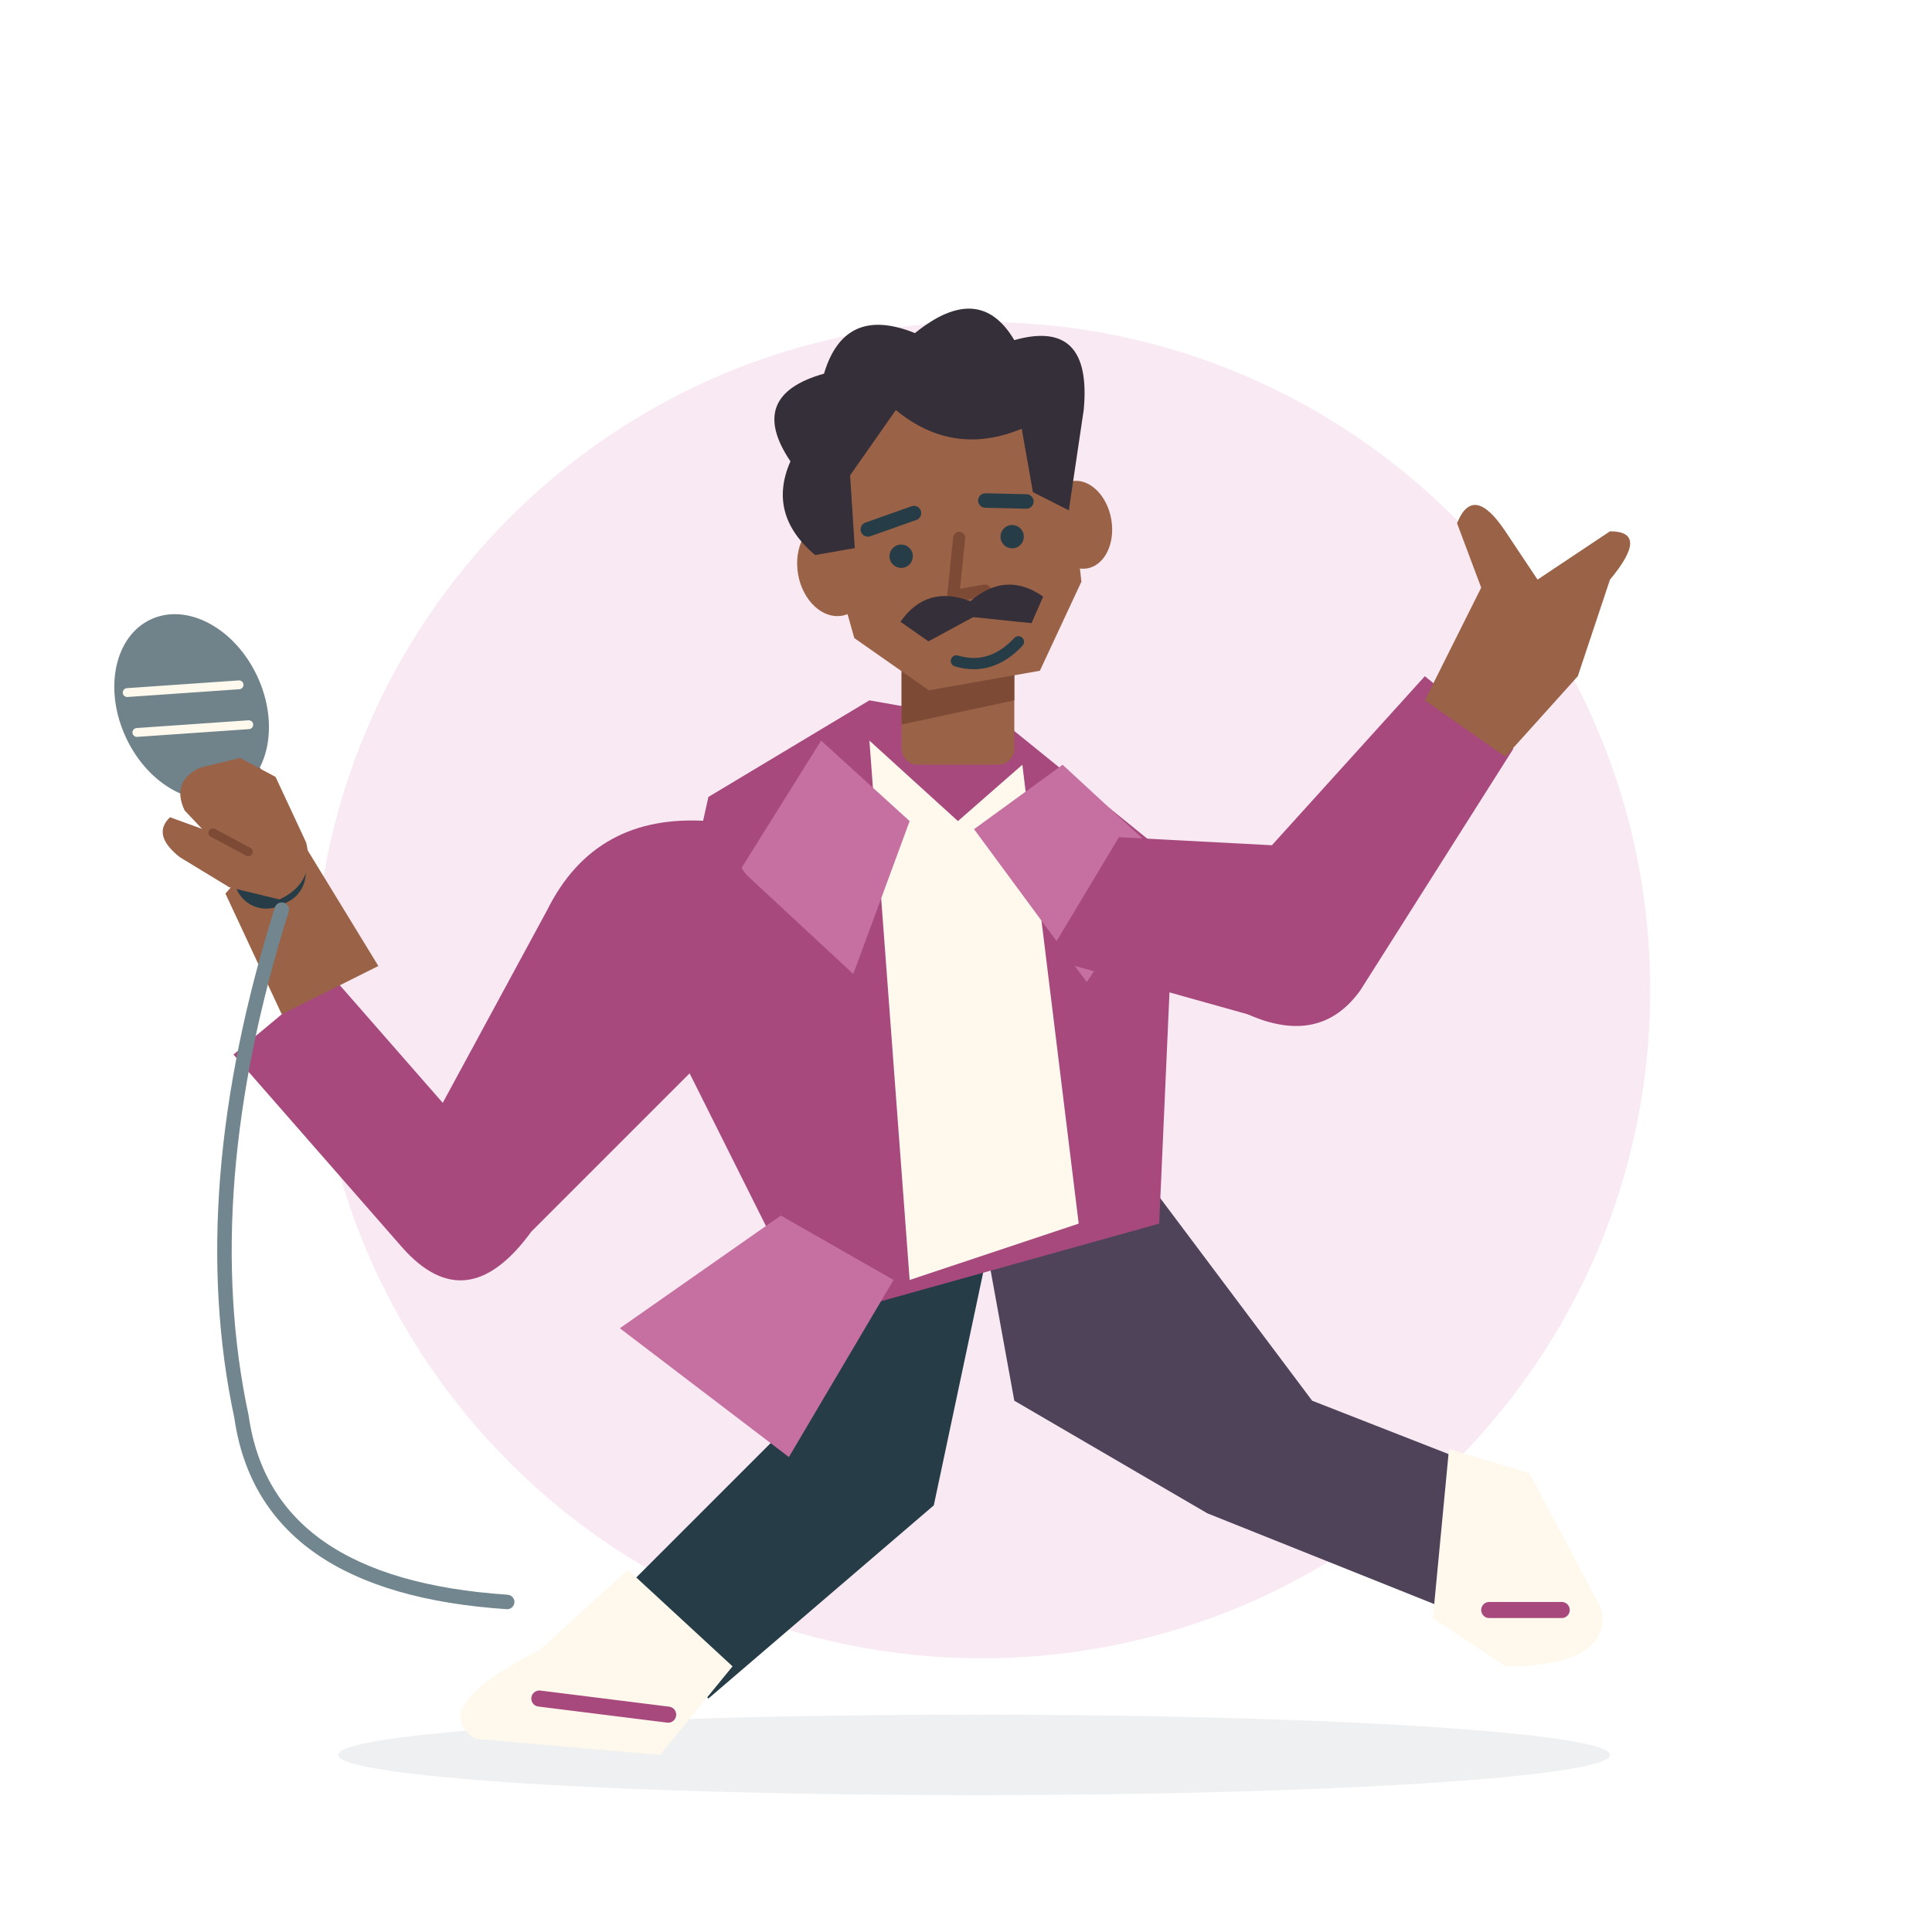
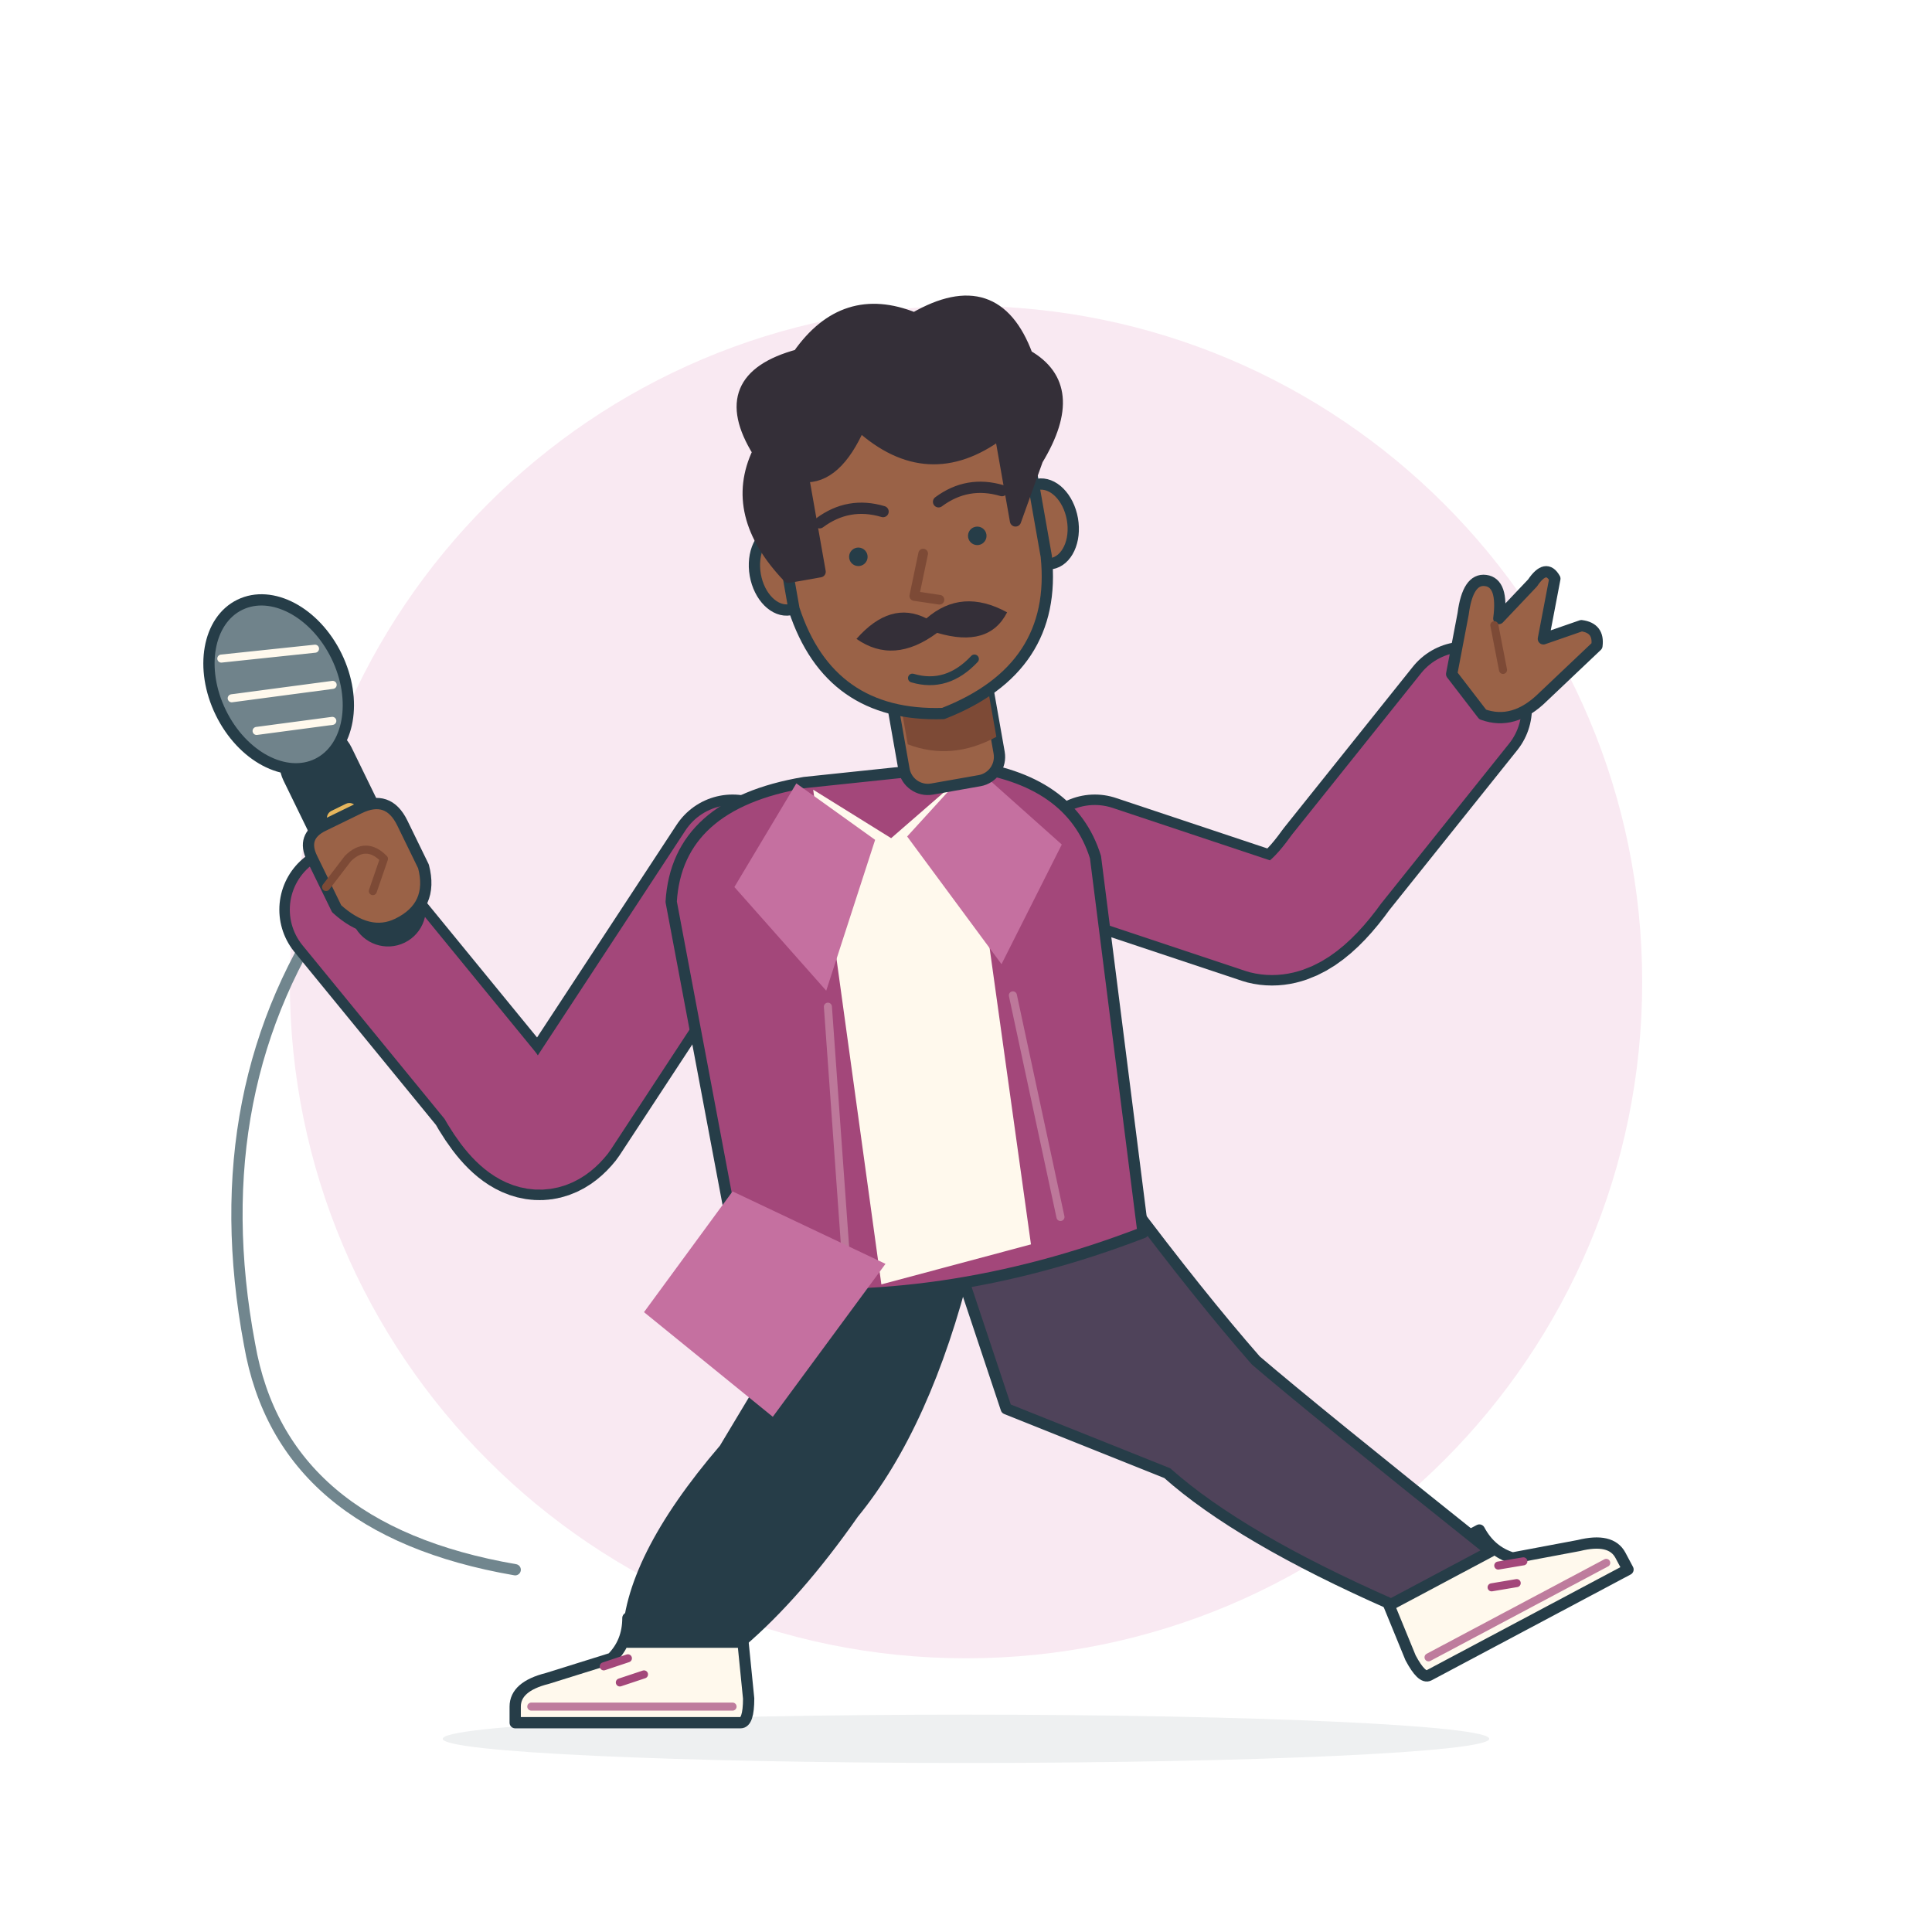
- <svg xmlns="http://www.w3.org/2000/svg" viewBox="0 0 240 240" role="img" aria-labelledby="title-esfp">
-   <ellipse cx="121" cy="218" rx="79" ry="5" fill="#263D48" opacity=".08" />
-   <circle cx="122" cy="123" r="83" fill="#F9E9F2" />
-   <path d="M101 152 123 154 116 187 88 211 76 199 99 176Z" fill="#263D48" />
-   <path d="M122 152 142 146 163 174 186 183 180 200 150 188 126 174Z" fill="#4F435A" />
-   <path d="M78 195 91 207 82 218 59 216Q53 212 67 205Z" fill="#FFF9ED" />
-   <path d="M180 180 190 183 199 200Q200 207 187 207L178 201Z" fill="#FFF9ED" />
-   <path d="M67 211 83 213M185 200 194 200" fill="none" stroke="#A7497D" stroke-width="2" stroke-linecap="round" stroke-linejoin="round" />
-   <path d="M88 99 108 87 125 90 146 107 144 152 101 164 82 126Z" fill="#A7497D" />
-   <path d="M108 92 119 102 127 95 134 152 113 159Z" fill="#FFF9ED" />
-   <path d="M102 92 113 102 106 121 92 108ZM132 95 121 103 135 122 145 107Z" fill="#C570A0" />
-   <path d="M97 151 111 159 98 181 77 165Z" fill="#C570A0" />
-   <path d="M88 102Q74 101 68 113L55 137 41 121 29 131 50 155Q58 164 66 153L100 119Z" fill="#A7497D" />
-   <path d="M35 126 28 111 36 102 47 120Z" fill="#9A6247" />
-   <path d="M139 104 158 105 177 84 188 93 169 123Q164 130 155 126L130 119Z" fill="#A7497D" />
-   <path d="M177 87 184 73 181 65Q183 60 187 66L191 72 200 66Q205 66 200 72L196 84 187 94Z" fill="#9A6247" />
-   <g transform="translate(98 41)">
-     <rect x="14" y="37" width="14" height="17" rx="2" fill="#9A6247" />
-     <path d="M14 40H28V46L14 49Z" fill="#7D4A36" />
+ <svg xmlns="http://www.w3.org/2000/svg" viewBox="0 0 240 240" role="img" aria-labelledby="esfp-title" aria-describedby="esfp-desc">
+   <circle cx="120" cy="122" r="84" fill="#F9E9F2" />
+   <ellipse cx="120" cy="216" rx="65" ry="3" fill="#263D48" opacity=".08" />
+   <g fill="none" stroke="#263D48" stroke-width="1.4" stroke-linecap="round" stroke-linejoin="round">
+     <g data-part="leg">
+       <g data-part="shoe" transform="translate(85 204) rotate(0) scale(-1 1)">
+         <path d="M-7 -3H7Q7 0 9 2L17 4.5Q21 5.5 21 8V10H-7Q-8 10 -8 7Z" fill="#FFF9ED" />
+         <path d="M-6 8H19" stroke="#A3477A" stroke-width="1" opacity=".7" />
+         <path d="M7 2 10 3M5 4 8 5" stroke="#A3477A" stroke-width="1" />
+       </g>
+       <path d="M96 152L120 157Q115 177 106 188Q99 198 92 204 L78 204Q78 194 90 180L96 170Z" fill="#263D48" data-part="trousers" />
+     </g>
+     <g data-part="leg">
+       <g data-part="shoe" transform="translate(179 196) rotate(-28) scale(1 1)">
+         <path d="M-7 -3H7Q7 0 9 2L17 4.5Q21 5.5 21 8V10H-7Q-8 10 -8 7Z" fill="#FFF9ED" />
+         <path d="M-6 8H19" stroke="#A3477A" stroke-width="1" opacity=".7" />
+         <path d="M7 2 10 3M5 4 8 5" stroke="#A3477A" stroke-width="1" />
+       </g>
+       <path d="M118 154L140 149Q149 161 156 169Q163 175 185.18 192.71 L172.82 199.29Q154 191 145 183L125 175Z" fill="#4F435A" data-part="trousers" />
+     </g>
+     <path d="M42 111Q25 135 31 167Q35 190 64 195" stroke="#71868E" />
+     <path d="M91 107 70 139Q66 144 61 135L43 113" stroke-width="16.6" />
+     <path d="M91 107 70 139Q66 144 61 135L43 113" stroke="#A3477A" stroke-width="14" />
+     <path d="M136 107 157 114Q161 115 166 108L182 88" stroke-width="16.6" />
+     <path d="M136 107 157 114Q161 115 166 108L182 88" stroke="#A3477A" stroke-width="14" />
+     <g transform="translate(113 0) rotate(-6 0 126)">
+       <path d="M-10 96Q-26 97-28 109L-24 158Q0 163 26 156L25 109Q23 99 10 96Z" fill="#A3477A" />
+       <path d="M-9 97 0 104 10 97 12 156-7 159Z" fill="#FFF9ED" stroke="none" />
+       <path d="M-11 96-2 104-10 122-20 108Z" fill="#C570A0" stroke="none" />
+       <path d="M11 96 2 104 12 121 21 107Z" fill="#C570A0" stroke="none" />
+       <path d="M-10 124-11 154M13 125 16 153" stroke="#FFF9ED" stroke-width="1" opacity=".28" />
+     </g>
+     <path d="M91 148 110 157 96 176 80 163Z" fill="#C570A0" stroke="none" />
+     <g transform="translate(113 65) rotate(-10)">
+       <rect x="-6" y="17" width="12" height="16" rx="3" fill="#9A6247" />
+       <path d="M-5 21Q0 26 6 22V28Q0 30-5 27Z" fill="#7D4A36" stroke="none" />
+       <ellipse cx="-16.5" cy="3" rx="3.5" ry="5" fill="#9A6247" />
+       <ellipse cx="16.5" cy="3" rx="3.5" ry="5" fill="#9A6247" />
+       <path d="M-16-12Q-16-24 0-24Q16-24 16-12V7Q15 21 0 24Q-14 22-16 8Z" fill="#9A6247" />
+       <path d="M-16 4Q-22-5-17-12Q-21-22-10-23Q-3-30 5-25Q16-29 18-18Q24-13 17-5L13 2V-9Q3-4-4-13Q-8-7-12-8V4Z" fill="#342F38" stroke="#342F38" />
+       <path d="M-11-2Q-7-4-3-2M4-2Q8-4 12-2" stroke="#342F38" />
+       <circle cx="-7" cy="3" r="1.15" fill="#263D48" stroke="none" />
+       <circle cx="8" cy="3" r="1.15" fill="#263D48" stroke="none" />
+       <path d="M1 4-1 9 2 10" stroke="#7D4A36" stroke-width="1.2" />
+       <path d="M-9 13Q-4 9 0 12Q5 9 10 13Q7 17 1 14Q-5 17-9 13Z" fill="#342F38" stroke="none" />
+       <path d="M-3 19Q1 21 5 18" stroke-width="1.1" />
+     </g>
+     <g transform="translate(187 81) rotate(34)">
+       <path d="M-4 6-7-1Q-9-5-7-6Q-5-7-3-3L-2-9Q-2-12 0-11L3-4 6-8Q8-9 9-7L7 2Q6 7 2 8Z" fill="#9A6247" />
+       <path d="M-3-2 1 2" stroke="#7D4A36" stroke-width="1" />
+     </g>
+     <g transform="translate(39 94) rotate(-26)">
+       <rect x="-4" y="-3" width="8" height="28" rx="4" fill="#263D48" />
+       <ellipse cx="0" cy="-10" rx="8" ry="11" fill="#70838B" />
+       <path d="M-5-16 6-12M-6-11 6-7M-5-6 4-3" stroke="#FFF9ED" stroke-width="1" />
+       <rect x="-2" y="7" width="4" height="3" rx="1" fill="#E6B65D" stroke="none" />
+     </g>
+     <g transform="translate(45 108) rotate(-26)">
+       <path d="M-5 3V-4Q-5-7-2-7H3Q7-7 7-3V3Q6 8 1 8Q-3 8-5 3Z" fill="#9A6247" />
+       <path d="M-5 0-1-2Q2-3 3 0L0 3" stroke="#7D4A36" stroke-width="1" />
+     </g>
  </g>
-   <g transform="translate(98 41) rotate(-10 20 25)">
-     <ellipse cx="5" cy="27" rx="4.5" ry="6" fill="#9A6247" />
-     <ellipse cx="36" cy="27" rx="4" ry="5.5" fill="#9A6247" />
-     <path d="M4 16Q6 3 20 4Q35 4 36 18L35 34 28 44 14 44 6 36Z" fill="#9A6247" />
-     <path d="M3 25Q-2 19 2 13Q-2 4 8 3Q12-5 20 0Q29-5 32 3Q42 2 39 13L35 25 31 22 31 14Q22 16 16 9L9 16 8 25Z" fill="#342F38" />
-     <path d="M10 23 16 22M25 22 30 23" fill="none" stroke="#263D48" stroke-width="1.8" stroke-linecap="round" stroke-linejoin="round" />
-     <circle cx="13.5" cy="27" r="1.45" fill="#263D48" />
-     <circle cx="27.5" cy="27" r="1.45" fill="#263D48" />
-     <path d="M21 26 19 33 23 33" fill="none" stroke="#7D4A36" stroke-width="1.5" stroke-linecap="round" stroke-linejoin="round" />
-     <path d="M12 35Q16 31 21 34Q26 31 30 35L28 38 21 36 15 38Z" fill="#342F38" />
-     <path d="M18 41Q22 43 26 40" fill="none" stroke="#263D48" stroke-width="1.4" stroke-linecap="round" stroke-linejoin="round" />
-   </g>
-   <g transform="rotate(-25 28 98)">
-     <rect x="24" y="89" width="9" height="25" rx="4" fill="#263D48" />
-     <ellipse cx="28.5" cy="87" rx="9" ry="12" fill="#70838B" />
-     <path d="M22 82 35 87M21 87 34 92" fill="none" stroke="#FFF9ED" stroke-width="1.1" stroke-linecap="round" stroke-linejoin="round" />
-     <rect x="25" y="98" width="7" height="3" rx="1" fill="#E6B65D" />
-   </g>
-   <g transform="translate(30 104) rotate(-25)">
-     <path d="M-5-6Q-5-10-1-10L4-9 7-5 7 4Q6 9 1 9L-4 5-8-1Q-10-5-7-6L-4-3Z" fill="#9A6247" />
-     <path d="M-3-2 0 2" fill="none" stroke="#7D4A36" stroke-width="1.1" stroke-linecap="round" stroke-linejoin="round" />
-   </g>
-   <path d="M35 113Q24 148 30 176Q33 197 63 199" fill="none" stroke="#71868E" stroke-width="1.8" stroke-linecap="round" stroke-linejoin="round" />
</svg>
